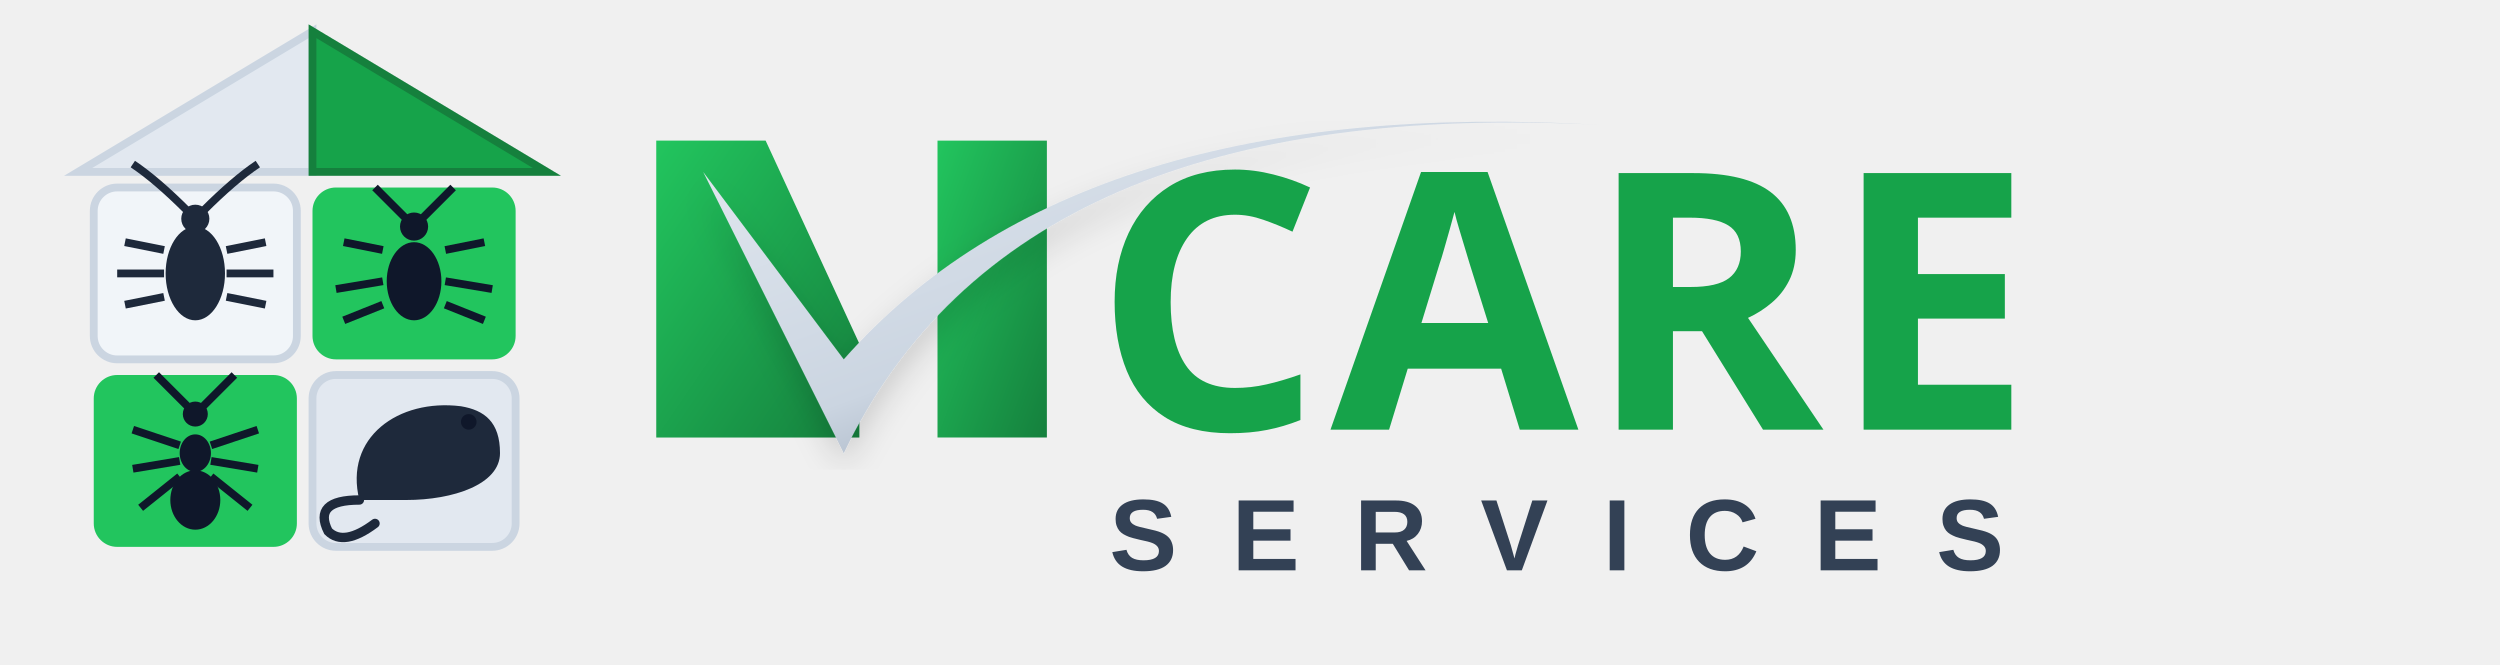
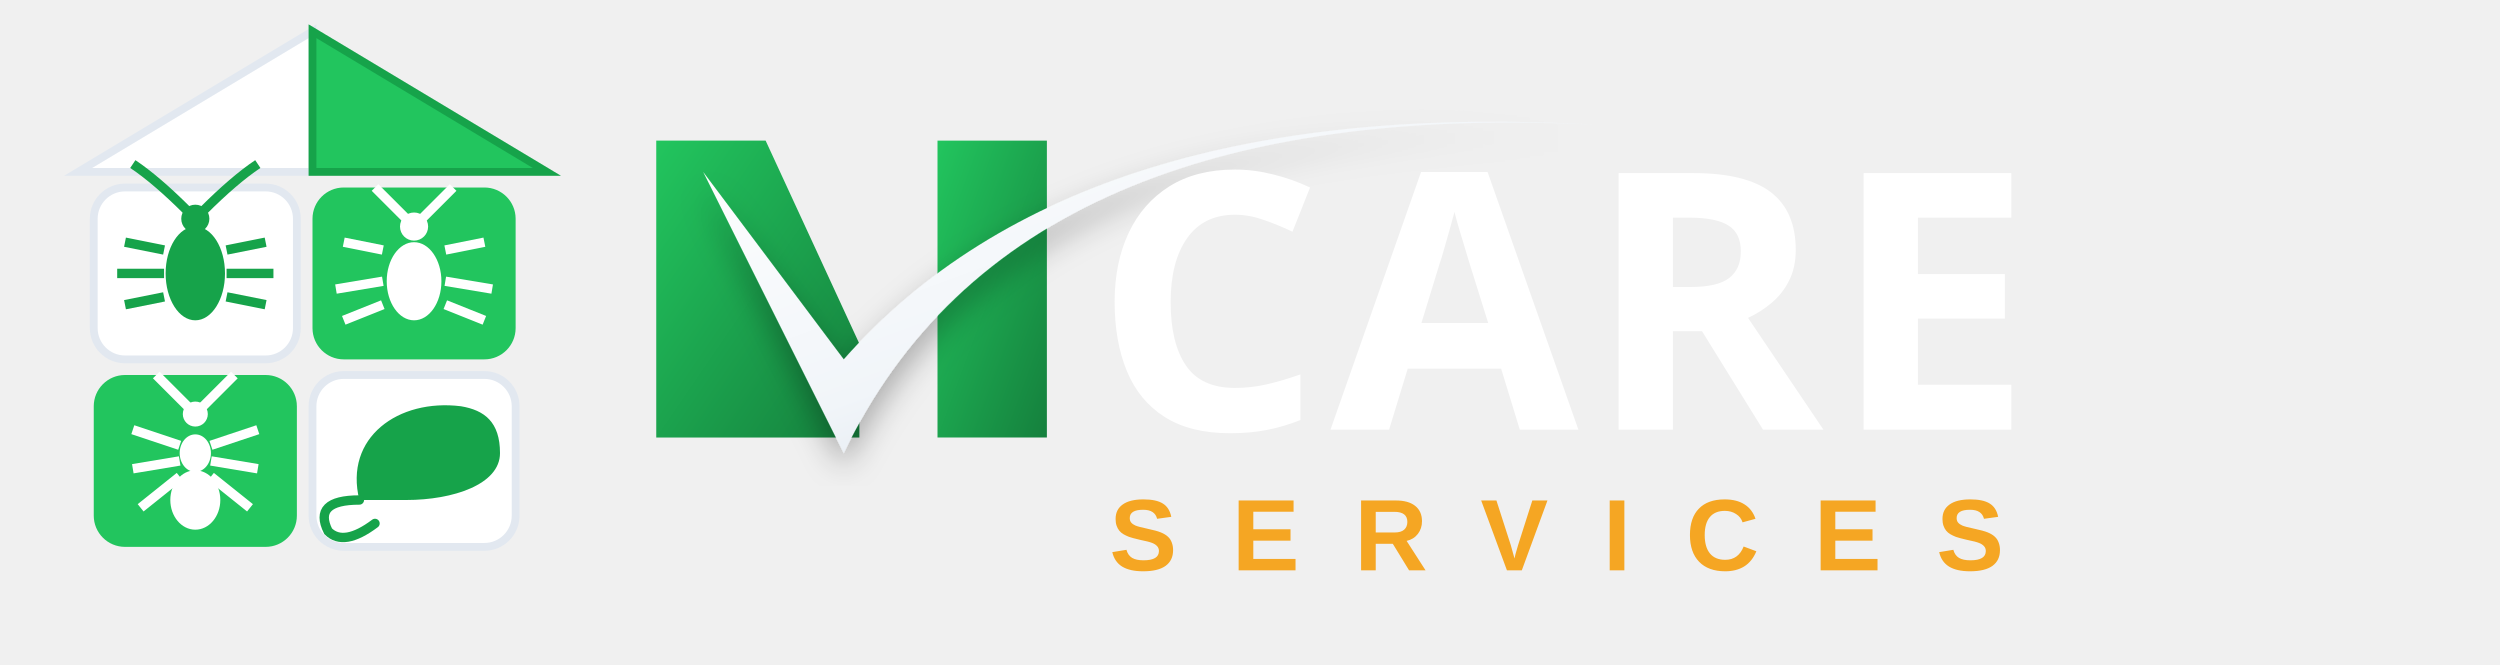
<svg xmlns="http://www.w3.org/2000/svg" viewBox="0 0 320 85" width="100%" height="100%">
  <defs>
    <linearGradient id="mGreen" x1="0%" y1="0%" x2="100%" y2="100%">
      <stop offset="0%" stop-color="#22c55e" />
      <stop offset="100%" stop-color="#15803d" />
    </linearGradient>
    <linearGradient id="silverGrad" x1="0%" y1="0%" x2="100%" y2="100%">
-       <stop offset="0%" stop-color="#e2e8f0" />
-       <stop offset="50%" stop-color="#cbd5e1" />
-       <stop offset="100%" stop-color="#64748b" />
+       <stop offset="0%" stop-color="#ffffff" />
+       <stop offset="50%" stop-color="#f1f5f9" />
+       <stop offset="100%" stop-color="#cbd5e1" />
    </linearGradient>
-     <filter id="shadow" x="-5%" y="-5%" width="110%" height="110%">
-       <feDropShadow dx="0" dy="2" stdDeviation="2" flood-color="#000000" flood-opacity="0.15" />
+     <filter id="shadow" x="-10%" y="-10%" width="120%" height="120%">
+       <feDropShadow dx="0" dy="2" stdDeviation="2" flood-color="#000000" flood-opacity="0.3" />
    </filter>
  </defs>
  <g id="house-pest-mark" transform="translate(4, 2)">
-     <polygon points="36,2 6,20 36,20" fill="#e2e8f0" stroke="#cbd5e1" stroke-width="1" />
-     <polygon points="36,2 36,20 66,20" fill="#16a34a" stroke="#15803d" stroke-width="1" />
-     <rect x="8" y="22" width="26" height="22" rx="3" fill="#f1f5f9" stroke="#cbd5e1" stroke-width="1" />
-     <g fill="#1e293b">
+     <polygon points="36,2 6,20 36,20" fill="#ffffff" stroke="#e2e8f0" stroke-width="1" />
+     <polygon points="36,2 36,20 66,20" fill="#22c55e" stroke="#16a34a" stroke-width="1" />
+     <rect x="8" y="22" width="26" height="22" rx="4" fill="#ffffff" stroke="#e2e8f0" stroke-width="1" />
+     <g fill="#16a34a">
      <ellipse cx="21" cy="33" rx="3.8" ry="6" />
      <circle cx="21" cy="26" r="1.8" />
-       <path d="M20 25 Q16 21 13 19 M22 25 Q26 21 29 19" stroke="#1e293b" stroke-width="1" fill="none" />
-       <path d="M17 30 L12 29 M17 33 L11 33 M17 36 L12 37" stroke="#1e293b" stroke-width="1" />
-       <path d="M25 30 L30 29 M25 33 L31 33 M25 36 L30 37" stroke="#1e293b" stroke-width="1" />
+       <path d="M20 25 Q16 21 13 19 M22 25 Q26 21 29 19" stroke="#16a34a" stroke-width="1.2" fill="none" />
+       <path d="M17 30 L12 29 M17 33 L11 33 M17 36 L12 37" stroke="#16a34a" stroke-width="1.2" />
+       <path d="M25 30 L30 29 M25 33 L31 33 M25 36 L30 37" stroke="#16a34a" stroke-width="1.2" />
    </g>
-     <rect x="36" y="22" width="26" height="22" rx="3" fill="#22c55e" />
-     <g fill="#0f172a">
+     <rect x="36" y="22" width="26" height="22" rx="4" fill="#22c55e" />
+     <g fill="#ffffff">
      <ellipse cx="49" cy="34" rx="3.5" ry="5" />
      <circle cx="49" cy="27" r="1.8" />
-       <path d="M48 26 L44 22 M50 26 L54 22" stroke="#0f172a" stroke-width="1" />
-       <path d="M45 30 L40 29 M45 34 L39 35 M45 37 L40 39" stroke="#0f172a" stroke-width="1" />
-       <path d="M53 30 L58 29 M53 34 L59 35 M53 37 L58 39" stroke="#0f172a" stroke-width="1" />
+       <path d="M48 26 L44 22 M50 26 L54 22" stroke="#ffffff" stroke-width="1.2" />
+       <path d="M45 30 L40 29 M45 34 L39 35 M45 37 L40 39" stroke="#ffffff" stroke-width="1.2" />
+       <path d="M53 30 L58 29 M53 34 L59 35 M53 37 L58 39" stroke="#ffffff" stroke-width="1.2" />
    </g>
-     <rect x="8" y="46" width="26" height="22" rx="3" fill="#22c55e" />
-     <g fill="#0f172a">
+     <rect x="8" y="46" width="26" height="22" rx="4" fill="#22c55e" />
+     <g fill="#ffffff">
      <circle cx="21" cy="51" r="1.6" />
      <ellipse cx="21" cy="56" rx="2" ry="2.4" />
      <ellipse cx="21" cy="62" rx="3.2" ry="3.8" />
-       <path d="M20 50 L16 46 M22 50 L26 46" stroke="#0f172a" stroke-width="1" />
-       <path d="M19 55 L13 53 M19 57 L13 58 M19 59 L14 63" stroke="#0f172a" stroke-width="1" />
-       <path d="M23 55 L29 53 M23 57 L29 58 M23 59 L28 63" stroke="#0f172a" stroke-width="1" />
+       <path d="M20 50 L16 46 M22 50 L26 46" stroke="#ffffff" stroke-width="1.2" />
+       <path d="M19 55 L13 53 M19 57 L13 58 M19 59 L14 63" stroke="#ffffff" stroke-width="1.2" />
+       <path d="M23 55 L29 53 M23 57 L29 58 M23 59 L28 63" stroke="#ffffff" stroke-width="1.2" />
    </g>
-     <rect x="36" y="46" width="26" height="22" rx="3" fill="#e2e8f0" stroke="#cbd5e1" stroke-width="1" />
-     <g fill="#1e293b">
+     <rect x="36" y="46" width="26" height="22" rx="4" fill="#ffffff" stroke="#e2e8f0" stroke-width="1" />
+     <g fill="#16a34a">
      <path d="M42 62 C40 54, 47 49, 55 50 C58 50.5, 60 52, 60 56 C60 60, 54 62, 48 62 Z" />
-       <circle cx="56" cy="52" r="1" fill="#0f172a" />
-       <path d="M42 62 Q36 62 38 66 Q40 68 44 65" fill="none" stroke="#1e293b" stroke-width="1.2" stroke-linecap="round" />
+       <circle cx="56" cy="52" r="1" fill="#16a34a" />
+       <path d="M42 62 Q36 62 38 66 Q40 68 44 65" fill="none" stroke="#16a34a" stroke-width="1.2" stroke-linecap="round" />
    </g>
  </g>
  <g id="brand-text" transform="translate(80, 0)">
    <path d="M 4 56 L 4 18 L 18 18 L 30 44 L 30 56 Z" fill="url(#mGreen)" />
    <path d="M 40 18 L 54 18 L 54 56 L 40 56 Z" fill="url(#mGreen)" />
    <path d="M 10 22 L 28 58 Q 50 12 125 16 Q 58 12 28 46 Z" fill="url(#silverGrad)" filter="url(#shadow)" />
-     <text x="60" y="55" font-family="'Outfit', 'Montserrat', 'Arial Black', sans-serif" font-weight="900" font-size="46" fill="#16a34a" letter-spacing="1">CARE</text>
-     <text x="62" y="73" font-family="'Outfit', 'Arial', sans-serif" font-weight="900" font-size="13" fill="#334155" letter-spacing="7">SERVICES</text>
+     <text x="60" y="55" font-family="'Outfit', 'Montserrat', 'Arial Black', sans-serif" font-weight="900" font-size="46" fill="#ffffff" letter-spacing="1">CARE</text>
+     <text x="62" y="73" font-family="'Outfit', 'Arial', sans-serif" font-weight="900" font-size="13" fill="#f5a623" letter-spacing="7">SERVICES</text>
  </g>
</svg>
